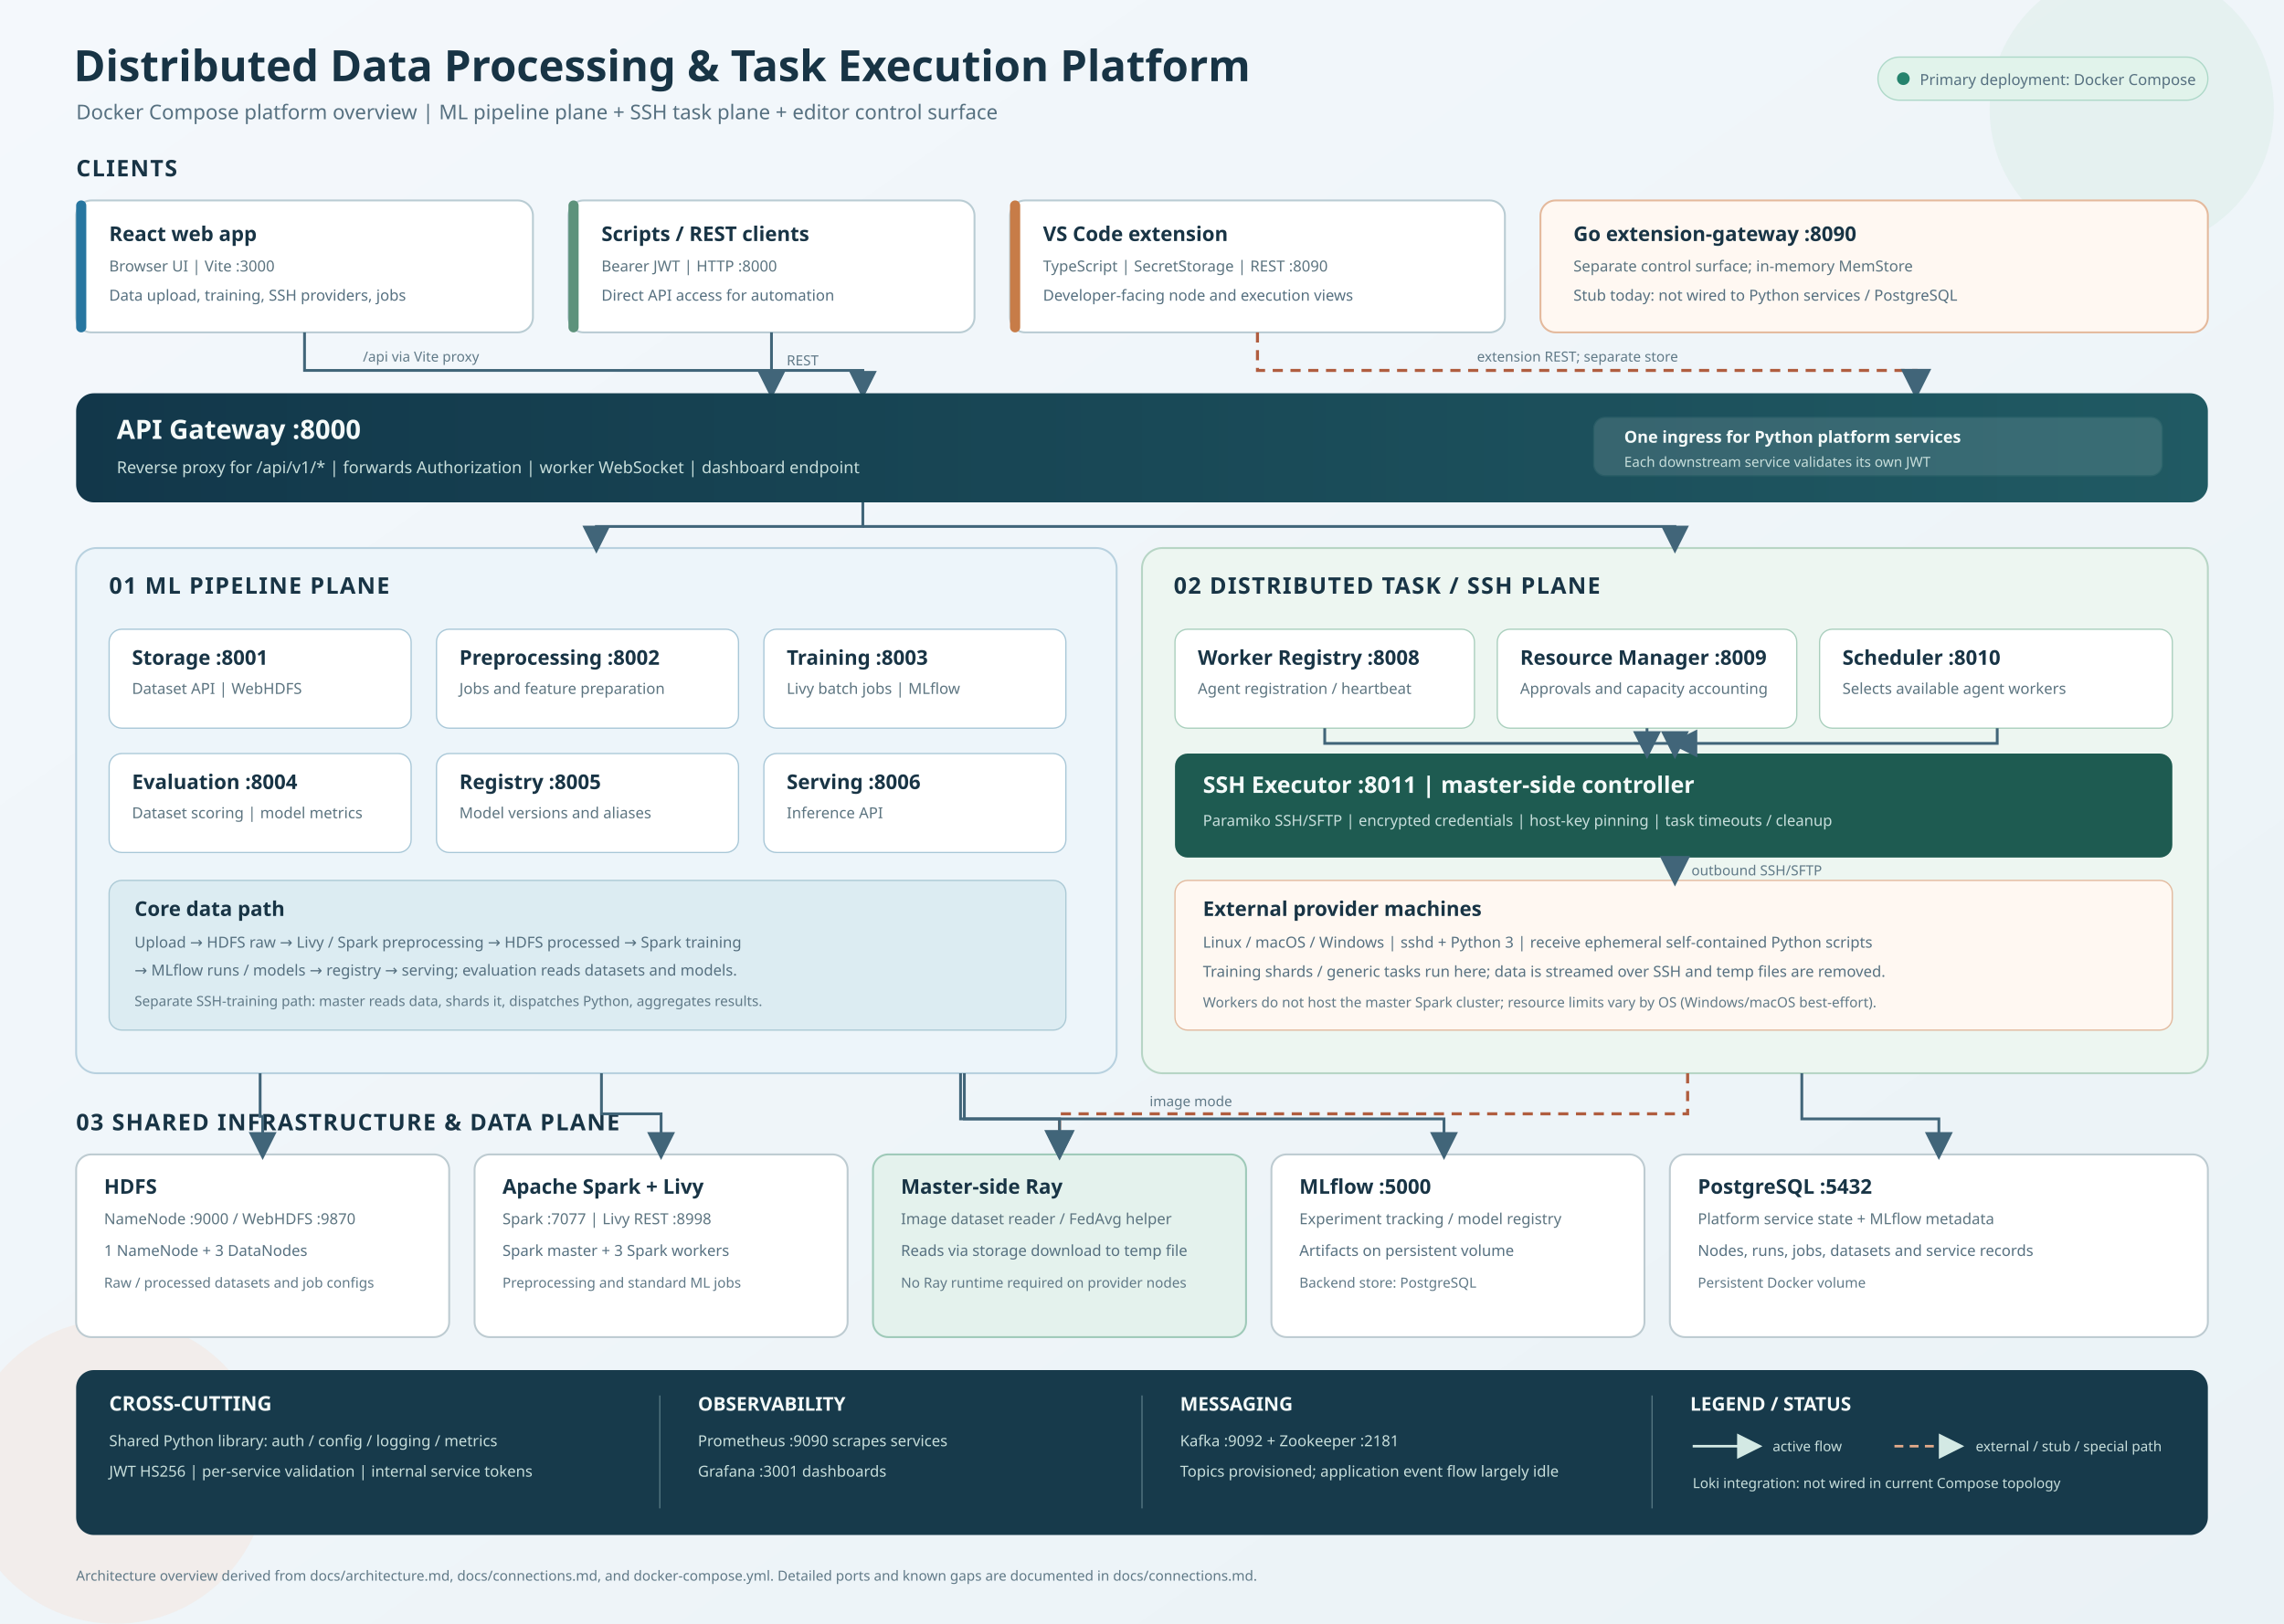
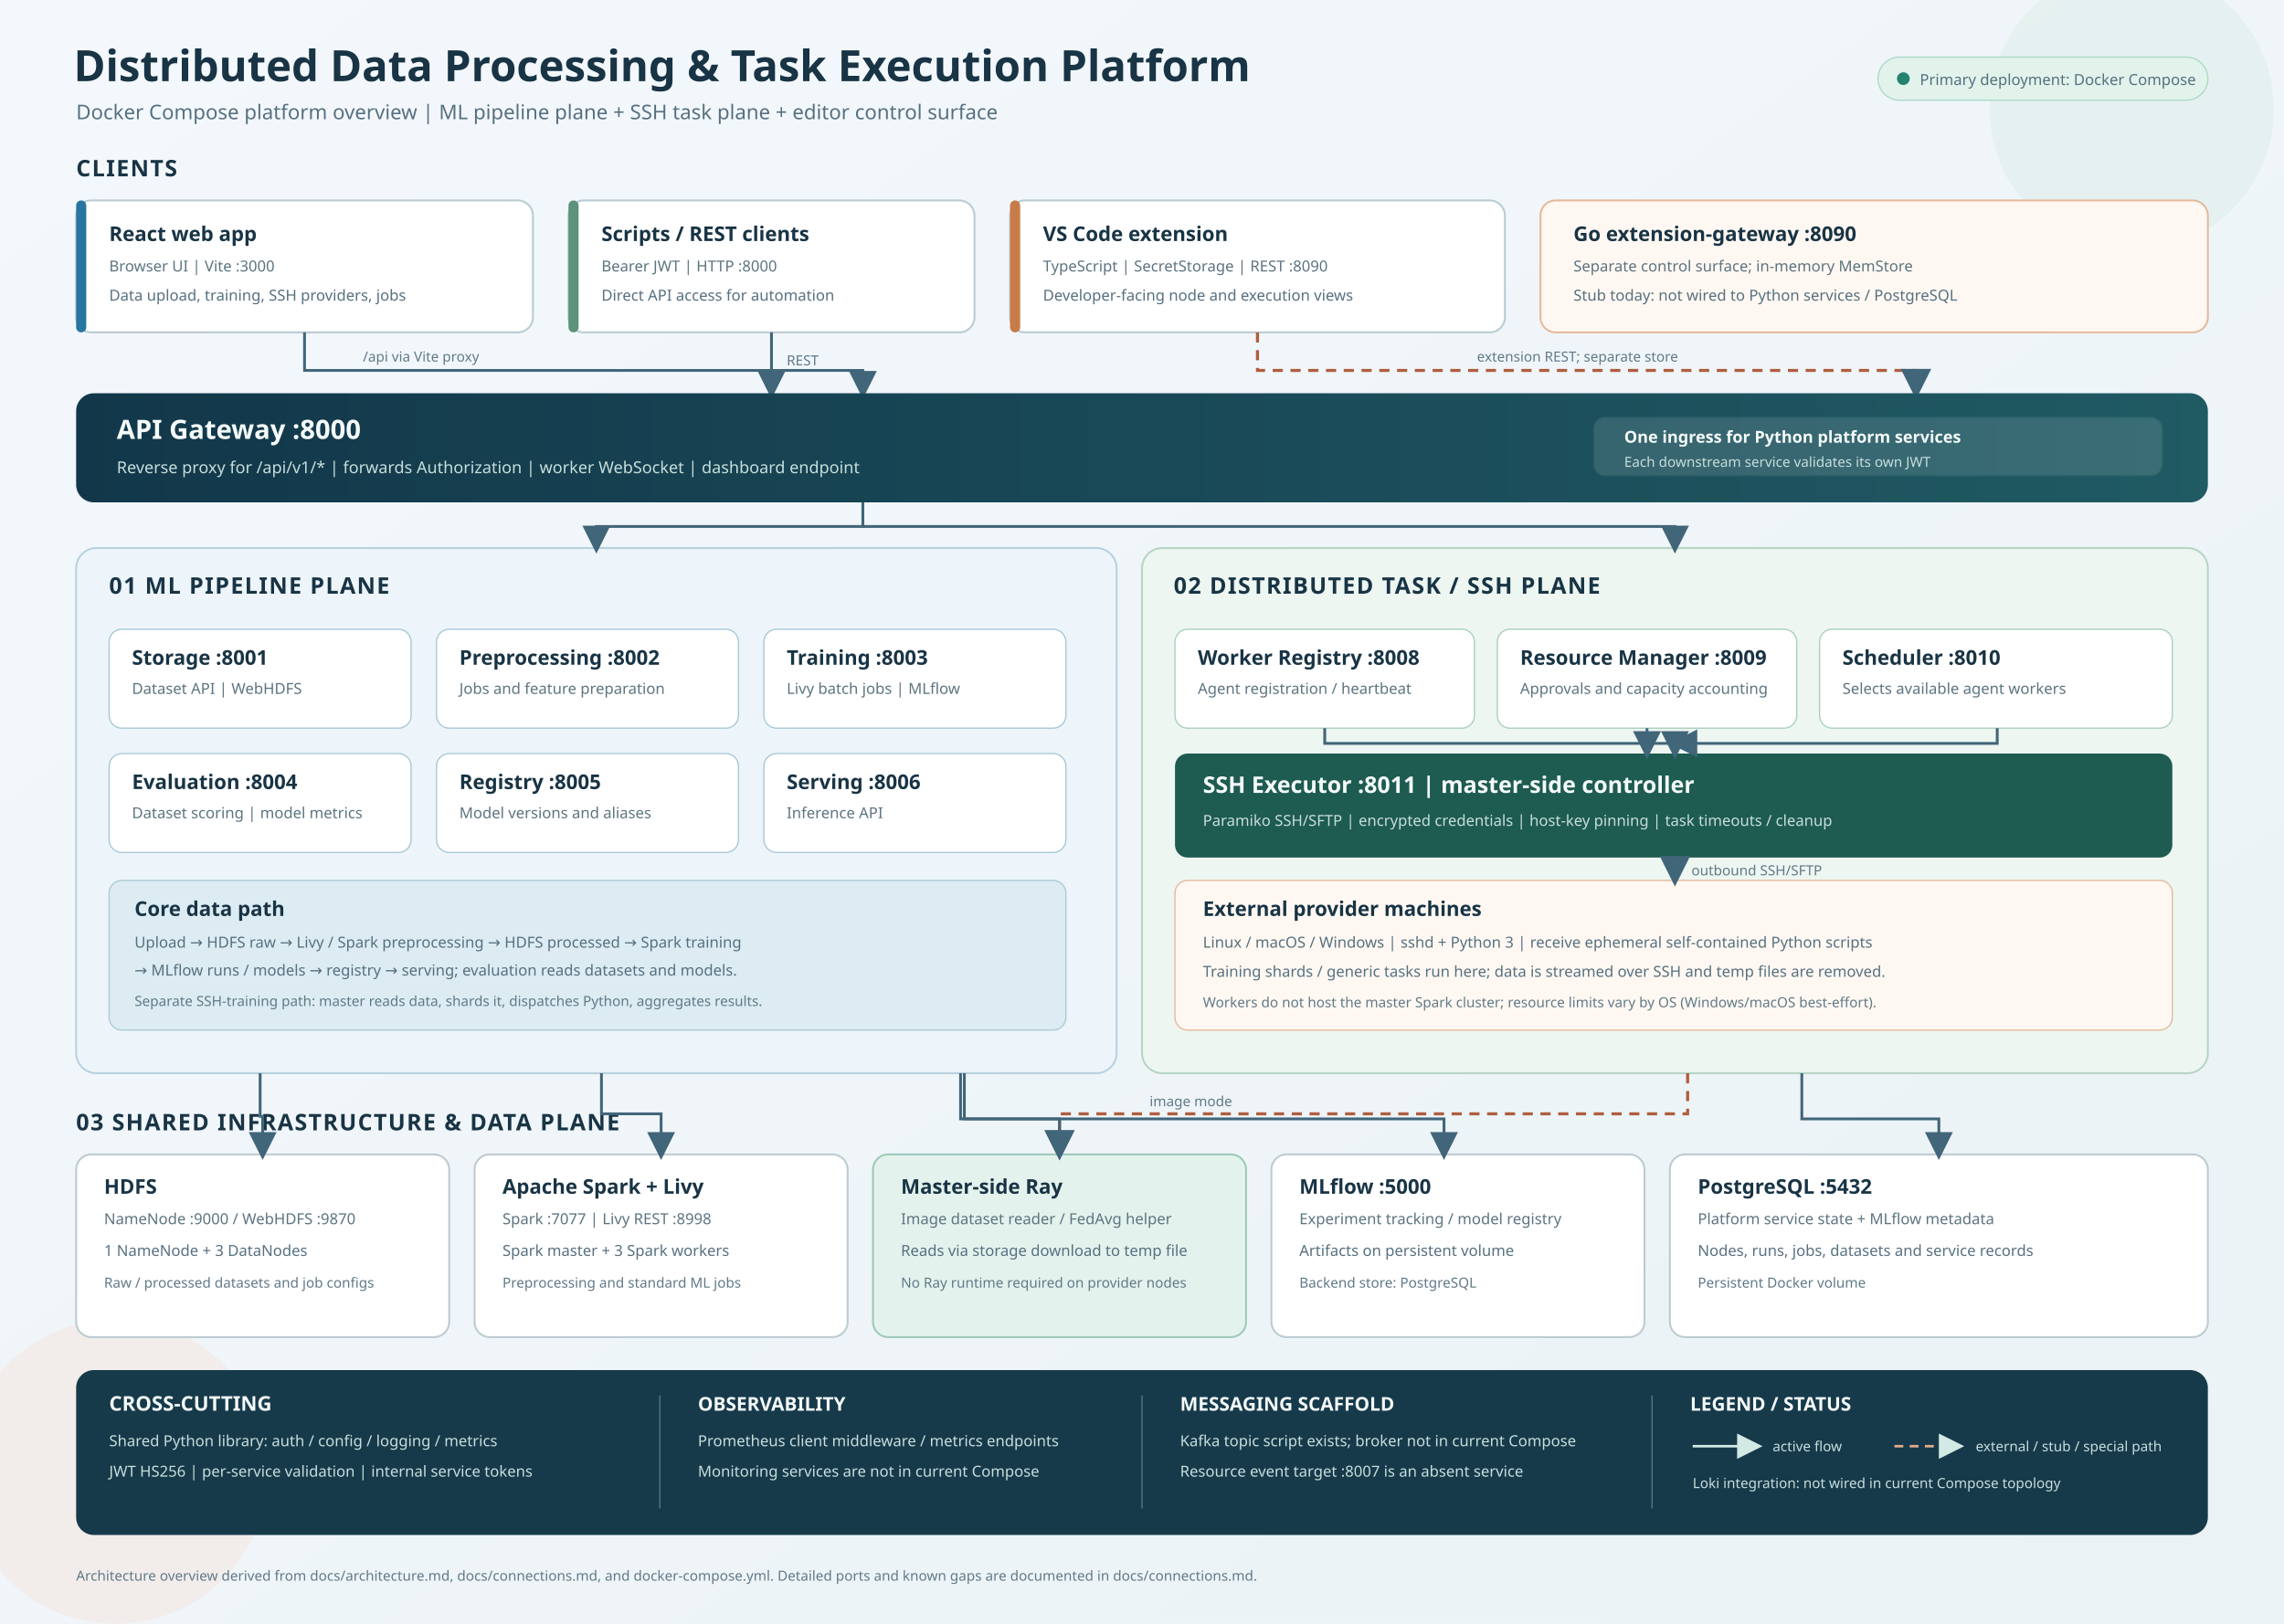
<svg xmlns="http://www.w3.org/2000/svg" width="1800" height="1280" viewBox="0 0 1800 1280" role="img" aria-labelledby="title desc">
  <defs>
    <linearGradient id="bg" x1="0" y1="0" x2="1" y2="1">
      <stop offset="0" stop-color="#f4f8fc" />
      <stop offset="1" stop-color="#eaf2f6" />
    </linearGradient>
    <linearGradient id="gateway" x1="0" y1="0" x2="1" y2="0">
      <stop offset="0" stop-color="#12374a" />
      <stop offset="1" stop-color="#205a63" />
    </linearGradient>
    <marker id="arrow" markerWidth="10" markerHeight="10" refX="8" refY="5" orient="auto">
      <path d="M0,0 L10,5 L0,10 z" fill="#416579" />
    </marker>
    <marker id="arrowLight" markerWidth="10" markerHeight="10" refX="8" refY="5" orient="auto">
      <path d="M0,0 L10,5 L0,10 z" fill="#d3e9e4" />
    </marker>
    <style>
      text { font-family: 'Segoe UI', 'Aptos', sans-serif; fill: #183445; }
      .title { font-size: 34px; font-weight: 700; }
      .subtitle { font-size: 16px; fill: #567080; }
      .lane-title { font-size: 18px; font-weight: 700; letter-spacing: 1px; }
      .card-title { font-size: 16px; font-weight: 700; }
      .card-sub { font-size: 12px; fill: #5c7480; }
      .small { font-size: 12px; fill: #567080; }
      .tiny { font-size: 11px; fill: #607987; }
      .white { fill: #f4faf9; }
      .white-sub { fill: #c7dedb; }
      .stroke { stroke: #b9ccd3; stroke-width: 1.5; }
      .flow { fill: none; stroke: #416579; stroke-width: 2.2; marker-end: url(#arrow); }
      .flow-dash { fill: none; stroke: #b05d3f; stroke-width: 2.4; stroke-dasharray: 8 6; marker-end: url(#arrow); }
      .flow-light { fill: none; stroke: #d3e9e4; stroke-width: 2; marker-end: url(#arrowLight); }
    </style>
  </defs>
  <rect width="1800" height="1280" fill="url(#bg)" />
  <circle cx="1680" cy="86" r="112" fill="#d5e9e3" opacity=".38" />
  <circle cx="91" cy="1160" r="120" fill="#f5dfd2" opacity=".35" />
  <text x="58" y="64" class="title">Distributed Data Processing &amp; Task Execution Platform</text>
  <text x="60" y="94" class="subtitle">Docker Compose platform overview | ML pipeline plane + SSH task plane + editor control surface</text>
  <rect x="1480" y="45" width="260" height="34" rx="17" fill="#e1f3eb" stroke="#add8c8" />
  <circle cx="1500" cy="62" r="5" fill="#25836d" />
  <text x="1513" y="67" class="small" fill="#256953">Primary deployment: Docker Compose</text>
  <text x="60" y="139" class="lane-title">CLIENTS</text>
  <rect x="60" y="158" width="360" height="104" rx="12" fill="#ffffff" class="stroke" />
  <rect x="60" y="158" width="8" height="104" rx="4" fill="#2776a0" />
  <text x="86" y="190" class="card-title">React web app</text>
  <text x="86" y="214" class="card-sub">Browser UI | Vite :3000</text>
  <text x="86" y="237" class="small">Data upload, training, SSH providers, jobs</text>
  <rect x="448" y="158" width="320" height="104" rx="12" fill="#ffffff" class="stroke" />
  <rect x="448" y="158" width="8" height="104" rx="4" fill="#5d927b" />
  <text x="474" y="190" class="card-title">Scripts / REST clients</text>
  <text x="474" y="214" class="card-sub">Bearer JWT | HTTP :8000</text>
  <text x="474" y="237" class="small">Direct API access for automation</text>
  <rect x="796" y="158" width="390" height="104" rx="12" fill="#ffffff" class="stroke" />
  <rect x="796" y="158" width="8" height="104" rx="4" fill="#c77c48" />
  <text x="822" y="190" class="card-title">VS Code extension</text>
  <text x="822" y="214" class="card-sub">TypeScript | SecretStorage | REST :8090</text>
  <text x="822" y="237" class="small">Developer-facing node and execution views</text>
  <rect x="1214" y="158" width="526" height="104" rx="12" fill="#fff8f2" stroke="#e4b99c" stroke-width="1.5" />
  <text x="1240" y="190" class="card-title">Go extension-gateway :8090</text>
  <text x="1240" y="214" class="card-sub">Separate control surface; in-memory MemStore</text>
  <text x="1240" y="237" class="small">Stub today: not wired to Python services / PostgreSQL</text>
  <path d="M240 262 V292 H680 V310" class="flow" />
  <text x="286" y="285" class="tiny">/api via Vite proxy</text>
  <path d="M608 262 V310" class="flow" />
  <text x="620" y="288" class="tiny">REST</text>
  <path d="M991 262 V292 H1510 V310" class="flow-dash" />
  <text x="1164" y="285" class="tiny">extension REST; separate store</text>
  <rect x="60" y="310" width="1680" height="86" rx="14" fill="url(#gateway)" />
  <text x="92" y="346" class="white" font-size="21" font-weight="700">API Gateway :8000</text>
  <text x="92" y="373" class="white-sub" font-size="13">Reverse proxy for /api/v1/* | forwards Authorization | worker WebSocket | dashboard endpoint</text>
  <rect x="1256" y="329" width="448" height="46" rx="9" fill="#ffffff" opacity=".12" stroke="#8fb7b2" />
  <text x="1280" y="349" class="white" font-size="13" font-weight="600">One ingress for Python platform services</text>
  <text x="1280" y="368" class="white-sub" font-size="11">Each downstream service validates its own JWT</text>
  <rect x="60" y="432" width="820" height="414" rx="16" fill="#edf5fa" stroke="#b8d1df" stroke-width="1.5" />
  <rect x="900" y="432" width="840" height="414" rx="16" fill="#edf6f1" stroke="#b7d5c5" stroke-width="1.5" />
  <text x="86" y="468" class="lane-title" fill="#1e6380">01  ML PIPELINE PLANE</text>
  <text x="925" y="468" class="lane-title" fill="#32775e">02  DISTRIBUTED TASK / SSH PLANE</text>
  <path d="M680 396 V415 H470 V432" class="flow" />
  <path d="M680 415 H1320 V432" class="flow" />
  <rect x="86" y="496" width="238" height="78" rx="10" fill="#ffffff" stroke="#a8c7d7" />
  <text x="104" y="524" class="card-title">Storage :8001</text>
  <text x="104" y="547" class="card-sub">Dataset API | WebHDFS</text>
  <rect x="344" y="496" width="238" height="78" rx="10" fill="#ffffff" stroke="#a8c7d7" />
  <text x="362" y="524" class="card-title">Preprocessing :8002</text>
  <text x="362" y="547" class="card-sub">Jobs and feature preparation</text>
  <rect x="602" y="496" width="238" height="78" rx="10" fill="#ffffff" stroke="#a8c7d7" />
  <text x="620" y="524" class="card-title">Training :8003</text>
  <text x="620" y="547" class="card-sub">Livy batch jobs | MLflow</text>
  <rect x="86" y="594" width="238" height="78" rx="10" fill="#ffffff" stroke="#a8c7d7" />
  <text x="104" y="622" class="card-title">Evaluation :8004</text>
  <text x="104" y="645" class="card-sub">Dataset scoring | model metrics</text>
  <rect x="344" y="594" width="238" height="78" rx="10" fill="#ffffff" stroke="#a8c7d7" />
  <text x="362" y="622" class="card-title">Registry :8005</text>
  <text x="362" y="645" class="card-sub">Model versions and aliases</text>
  <rect x="602" y="594" width="238" height="78" rx="10" fill="#ffffff" stroke="#a8c7d7" />
  <text x="620" y="622" class="card-title">Serving :8006</text>
  <text x="620" y="645" class="card-sub">Inference API</text>
  <rect x="86" y="694" width="754" height="118" rx="10" fill="#dcecf2" stroke="#abc9d5" />
  <text x="106" y="722" class="card-title">Core data path</text>
  <text x="106" y="747" class="small">Upload → HDFS raw → Livy / Spark preprocessing → HDFS processed → Spark training</text>
  <text x="106" y="769" class="small">→ MLflow runs / models → registry → serving; evaluation reads datasets and models.</text>
  <text x="106" y="793" class="tiny">Separate SSH-training path: master reads data, shards it, dispatches Python, aggregates results.</text>
  <rect x="926" y="496" width="236" height="78" rx="10" fill="#ffffff" stroke="#a9cfbd" />
  <text x="944" y="524" class="card-title">Worker Registry :8008</text>
  <text x="944" y="547" class="card-sub">Agent registration / heartbeat</text>
  <rect x="1180" y="496" width="236" height="78" rx="10" fill="#ffffff" stroke="#a9cfbd" />
  <text x="1198" y="524" class="card-title">Resource Manager :8009</text>
  <text x="1198" y="547" class="card-sub">Approvals and capacity accounting</text>
  <rect x="1434" y="496" width="278" height="78" rx="10" fill="#ffffff" stroke="#a9cfbd" />
  <text x="1452" y="524" class="card-title">Scheduler :8010</text>
  <text x="1452" y="547" class="card-sub">Selects available agent workers</text>
  <rect x="926" y="594" width="786" height="82" rx="10" fill="#1e5b51" />
  <text x="948" y="625" class="white" font-size="18" font-weight="700">SSH Executor :8011 | master-side controller</text>
  <text x="948" y="651" class="white-sub" font-size="12">Paramiko SSH/SFTP | encrypted credentials | host-key pinning | task timeouts / cleanup</text>
  <rect x="926" y="694" width="786" height="118" rx="10" fill="#fff8f2" stroke="#e2b99d" />
  <text x="948" y="722" class="card-title" fill="#864b34">External provider machines</text>
  <text x="948" y="747" class="small">Linux / macOS / Windows | sshd + Python 3 | receive ephemeral self-contained Python scripts</text>
  <text x="948" y="770" class="small">Training shards / generic tasks run here; data is streamed over SSH and temp files are removed.</text>
  <text x="948" y="794" class="tiny">Workers do not host the master Spark cluster; resource limits vary by OS (Windows/macOS best-effort).</text>
  <path d="M1044 574 V586 H1320 V594" class="flow" />
  <path d="M1298 574 V594" class="flow" />
  <path d="M1574 574 V586 H1320" class="flow" />
  <path d="M1320 676 V694" class="flow-dash" />
  <text x="1333" y="690" class="tiny">outbound SSH/SFTP</text>
  <text x="60" y="891" class="lane-title">03  SHARED INFRASTRUCTURE &amp; DATA PLANE</text>
  <rect x="60" y="910" width="294" height="144" rx="12" fill="#ffffff" stroke="#bdcbd1" stroke-width="1.5" />
  <text x="82" y="941" class="card-title">HDFS</text>
  <text x="82" y="965" class="card-sub">NameNode :9000 / WebHDFS :9870</text>
  <text x="82" y="990" class="small">1 NameNode + 3 DataNodes</text>
  <text x="82" y="1015" class="tiny">Raw / processed datasets and job configs</text>
  <rect x="374" y="910" width="294" height="144" rx="12" fill="#ffffff" stroke="#bdcbd1" stroke-width="1.5" />
  <text x="396" y="941" class="card-title">Apache Spark + Livy</text>
  <text x="396" y="965" class="card-sub">Spark :7077 | Livy REST :8998</text>
  <text x="396" y="990" class="small">Spark master + 3 Spark workers</text>
  <text x="396" y="1015" class="tiny">Preprocessing and standard ML jobs</text>
  <rect x="688" y="910" width="294" height="144" rx="12" fill="#e4f2ed" stroke="#9ec9b8" stroke-width="1.5" />
  <text x="710" y="941" class="card-title">Master-side Ray</text>
  <text x="710" y="965" class="card-sub">Image dataset reader / FedAvg helper</text>
  <text x="710" y="990" class="small">Reads via storage download to temp file</text>
  <text x="710" y="1015" class="tiny">No Ray runtime required on provider nodes</text>
  <rect x="1002" y="910" width="294" height="144" rx="12" fill="#ffffff" stroke="#bdcbd1" stroke-width="1.5" />
  <text x="1024" y="941" class="card-title">MLflow :5000</text>
  <text x="1024" y="965" class="card-sub">Experiment tracking / model registry</text>
  <text x="1024" y="990" class="small">Artifacts on persistent volume</text>
  <text x="1024" y="1015" class="tiny">Backend store: PostgreSQL</text>
  <rect x="1316" y="910" width="424" height="144" rx="12" fill="#ffffff" stroke="#bdcbd1" stroke-width="1.5" />
  <text x="1338" y="941" class="card-title">PostgreSQL :5432</text>
  <text x="1338" y="965" class="card-sub">Platform service state + MLflow metadata</text>
  <text x="1338" y="990" class="small">Nodes, runs, jobs, datasets and service records</text>
  <text x="1338" y="1015" class="tiny">Persistent Docker volume</text>
  <path d="M205 846 V880 H207 V910" class="flow" />
  <path d="M474 846 V878 H521 V910" class="flow" />
  <path d="M1330 846 V878 H835 V910" class="flow-dash" />
  <text x="906" y="872" class="tiny">image mode</text>
  <path d="M760 846 V882 H835 V910" class="flow" />
  <path d="M757 846 V882 H1138 V910" class="flow" />
  <path d="M1420 846 V882 H1528 V910" class="flow" />
  <rect x="60" y="1080" width="1680" height="130" rx="14" fill="#173a4b" />
  <text x="86" y="1112" class="white" font-size="16" font-weight="700">CROSS-CUTTING</text>
  <text x="86" y="1140" class="white-sub" font-size="12">Shared Python library: auth / config / logging / metrics</text>
  <text x="86" y="1164" class="white-sub" font-size="12">JWT HS256 | per-service validation | internal service tokens</text>
  <line x1="520" y1="1100" x2="520" y2="1189" stroke="#547681" />
  <text x="550" y="1112" class="white" font-size="15" font-weight="700">OBSERVABILITY</text>
-   <text x="550" y="1140" class="white-sub" font-size="12">Prometheus :9090 scrapes services</text>
-   <text x="550" y="1164" class="white-sub" font-size="12">Grafana :3001 dashboards</text>
+   <text x="550" y="1140" class="white-sub" font-size="12">Prometheus client middleware / metrics endpoints</text>
+   <text x="550" y="1164" class="white-sub" font-size="12">Monitoring services are not in current Compose</text>
  <line x1="900" y1="1100" x2="900" y2="1189" stroke="#547681" />
-   <text x="930" y="1112" class="white" font-size="15" font-weight="700">MESSAGING</text>
-   <text x="930" y="1140" class="white-sub" font-size="12">Kafka :9092 + Zookeeper :2181</text>
-   <text x="930" y="1164" class="white-sub" font-size="12">Topics provisioned; application event flow largely idle</text>
+   <text x="930" y="1112" class="white" font-size="15" font-weight="700">MESSAGING SCAFFOLD</text>
+   <text x="930" y="1140" class="white-sub" font-size="12">Kafka topic script exists; broker not in current Compose</text>
+   <text x="930" y="1164" class="white-sub" font-size="12">Resource event target :8007 is an absent service</text>
  <line x1="1302" y1="1100" x2="1302" y2="1189" stroke="#547681" />
  <text x="1332" y="1112" class="white" font-size="15" font-weight="700">LEGEND / STATUS</text>
  <line x1="1334" y1="1140" x2="1385" y2="1140" stroke="#d3e9e4" stroke-width="2" marker-end="url(#arrowLight)" />
  <text x="1397" y="1144" class="white-sub" font-size="11">active flow</text>
  <line x1="1493" y1="1140" x2="1544" y2="1140" stroke="#e2a989" stroke-width="2" stroke-dasharray="7 5" marker-end="url(#arrowLight)" />
  <text x="1557" y="1144" class="white-sub" font-size="11">external / stub / special path</text>
  <text x="1334" y="1173" class="white-sub" font-size="11">Loki integration: not wired in current Compose topology</text>
  <text x="60" y="1246" class="tiny">Architecture overview derived from docs/architecture.md, docs/connections.md, and docker-compose.yml. Detailed ports and known gaps are documented in docs/connections.md.</text>
</svg>
